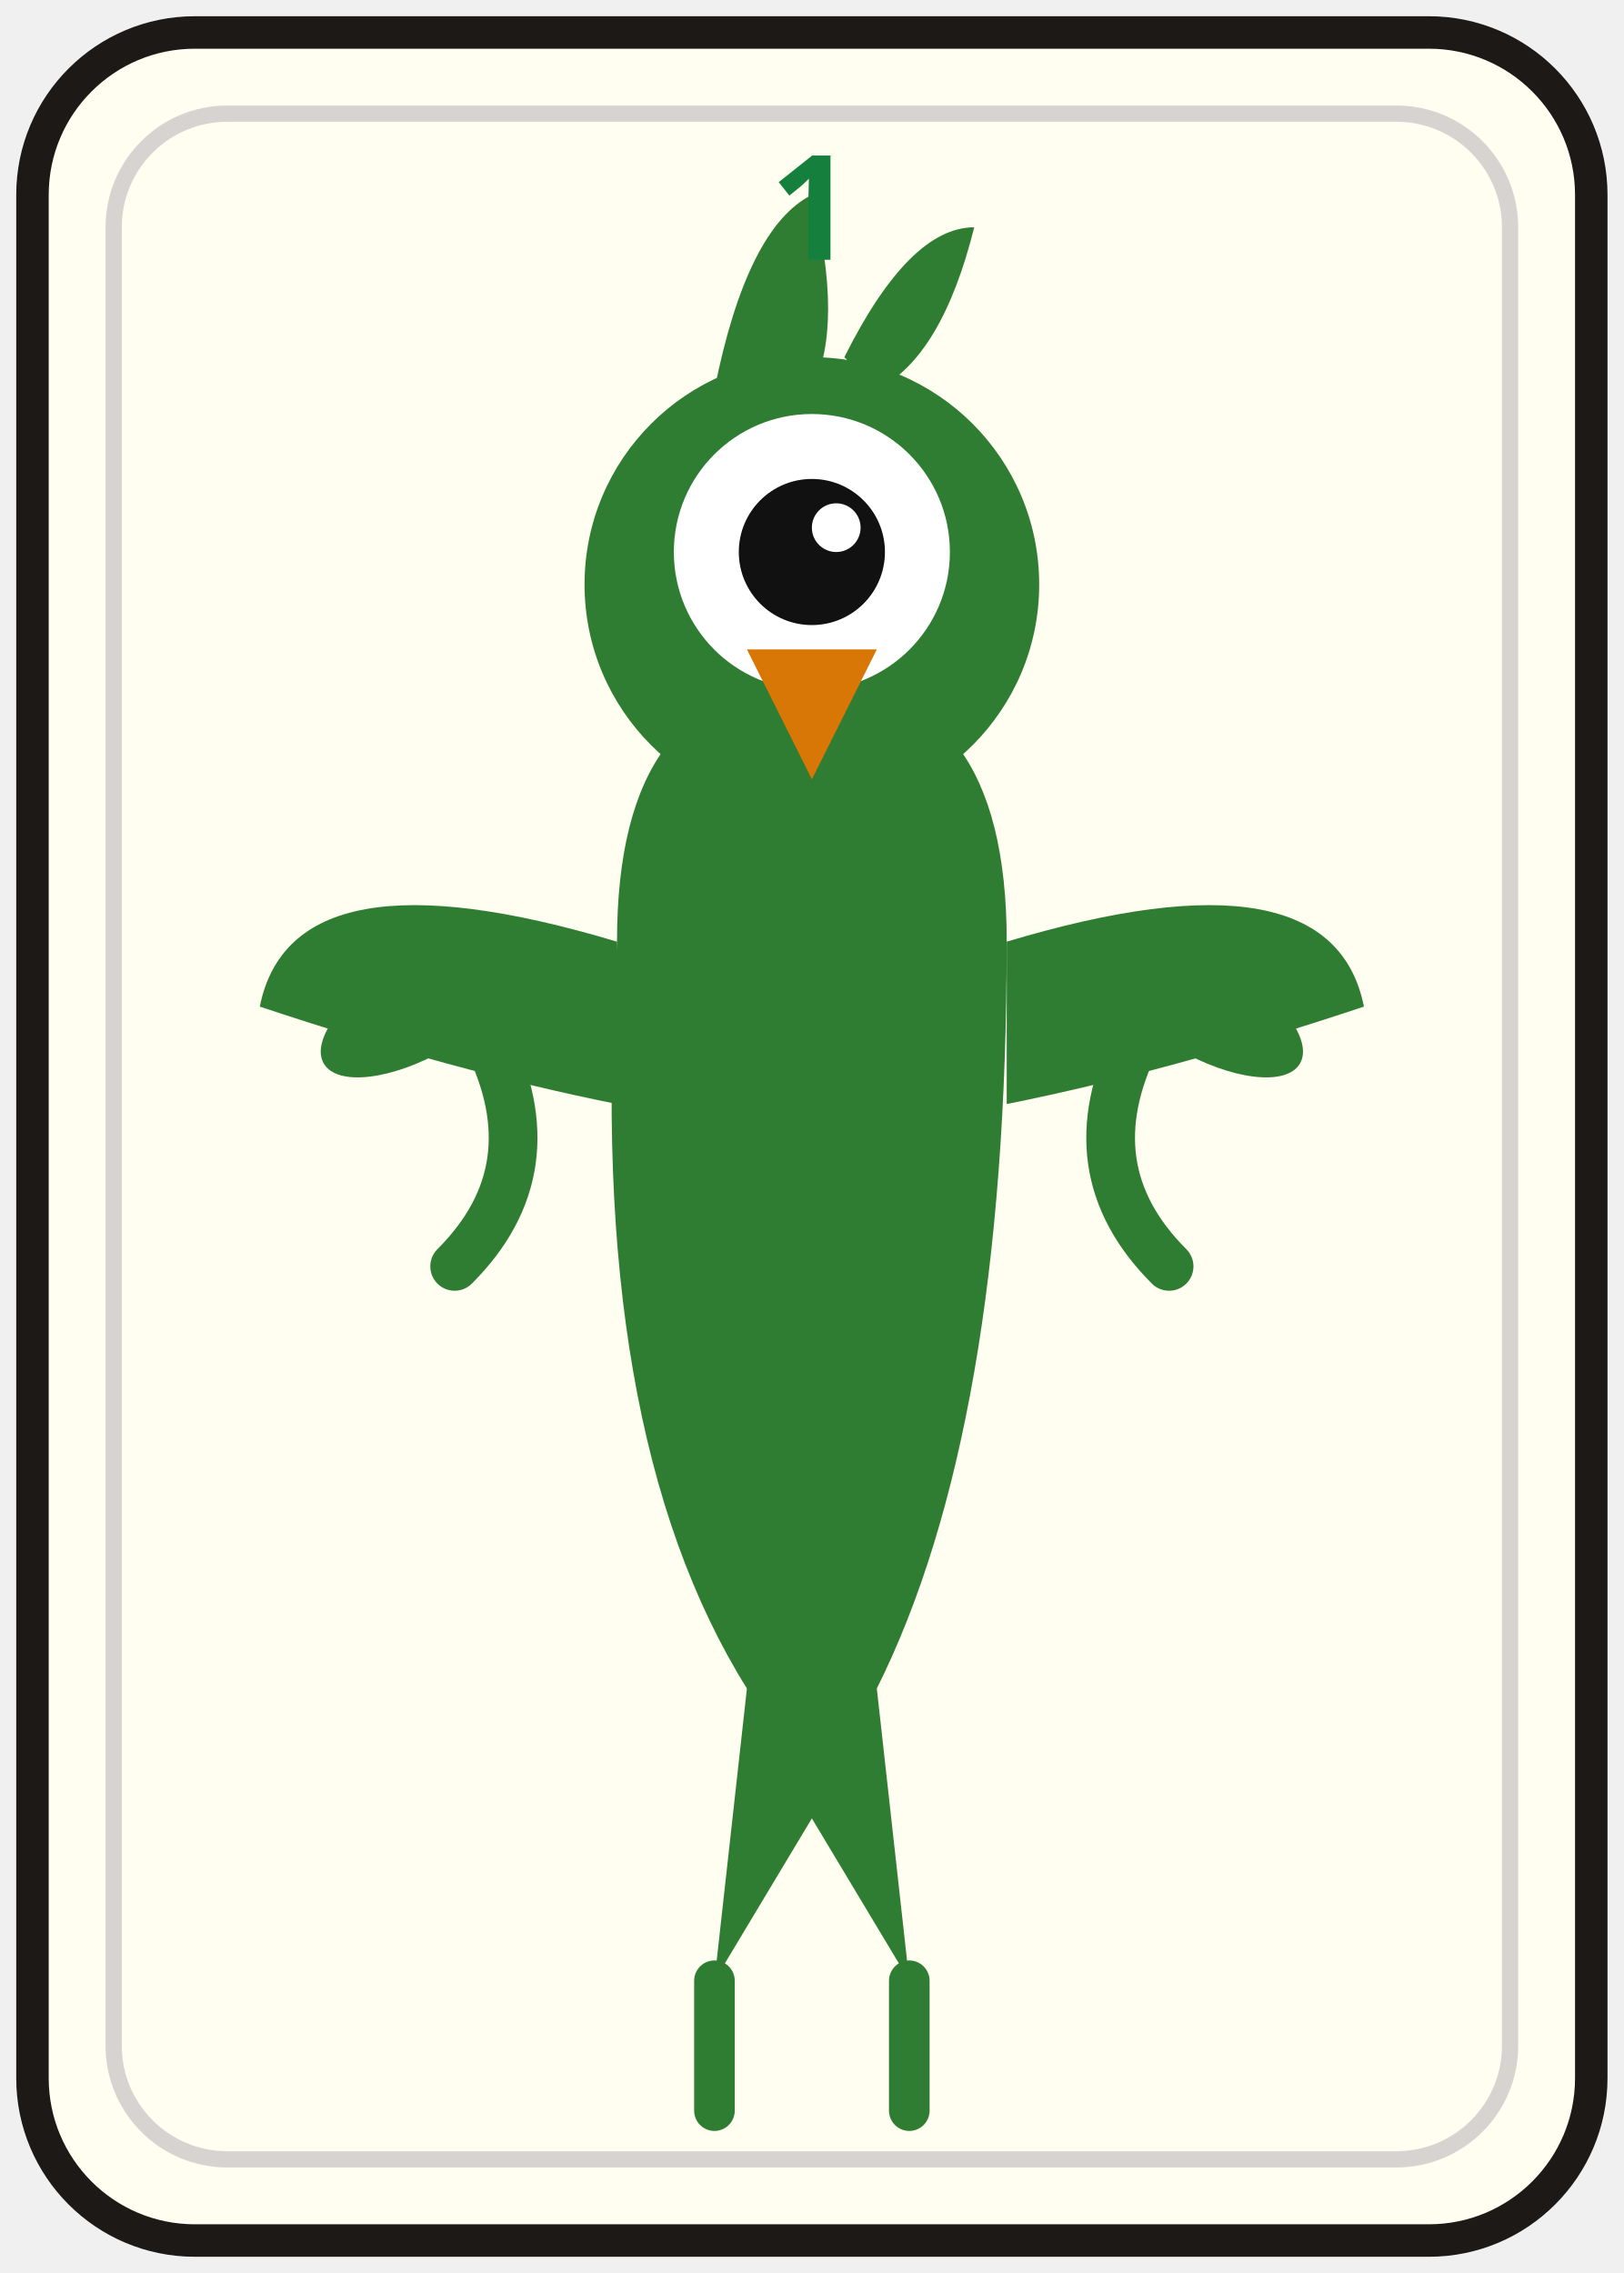
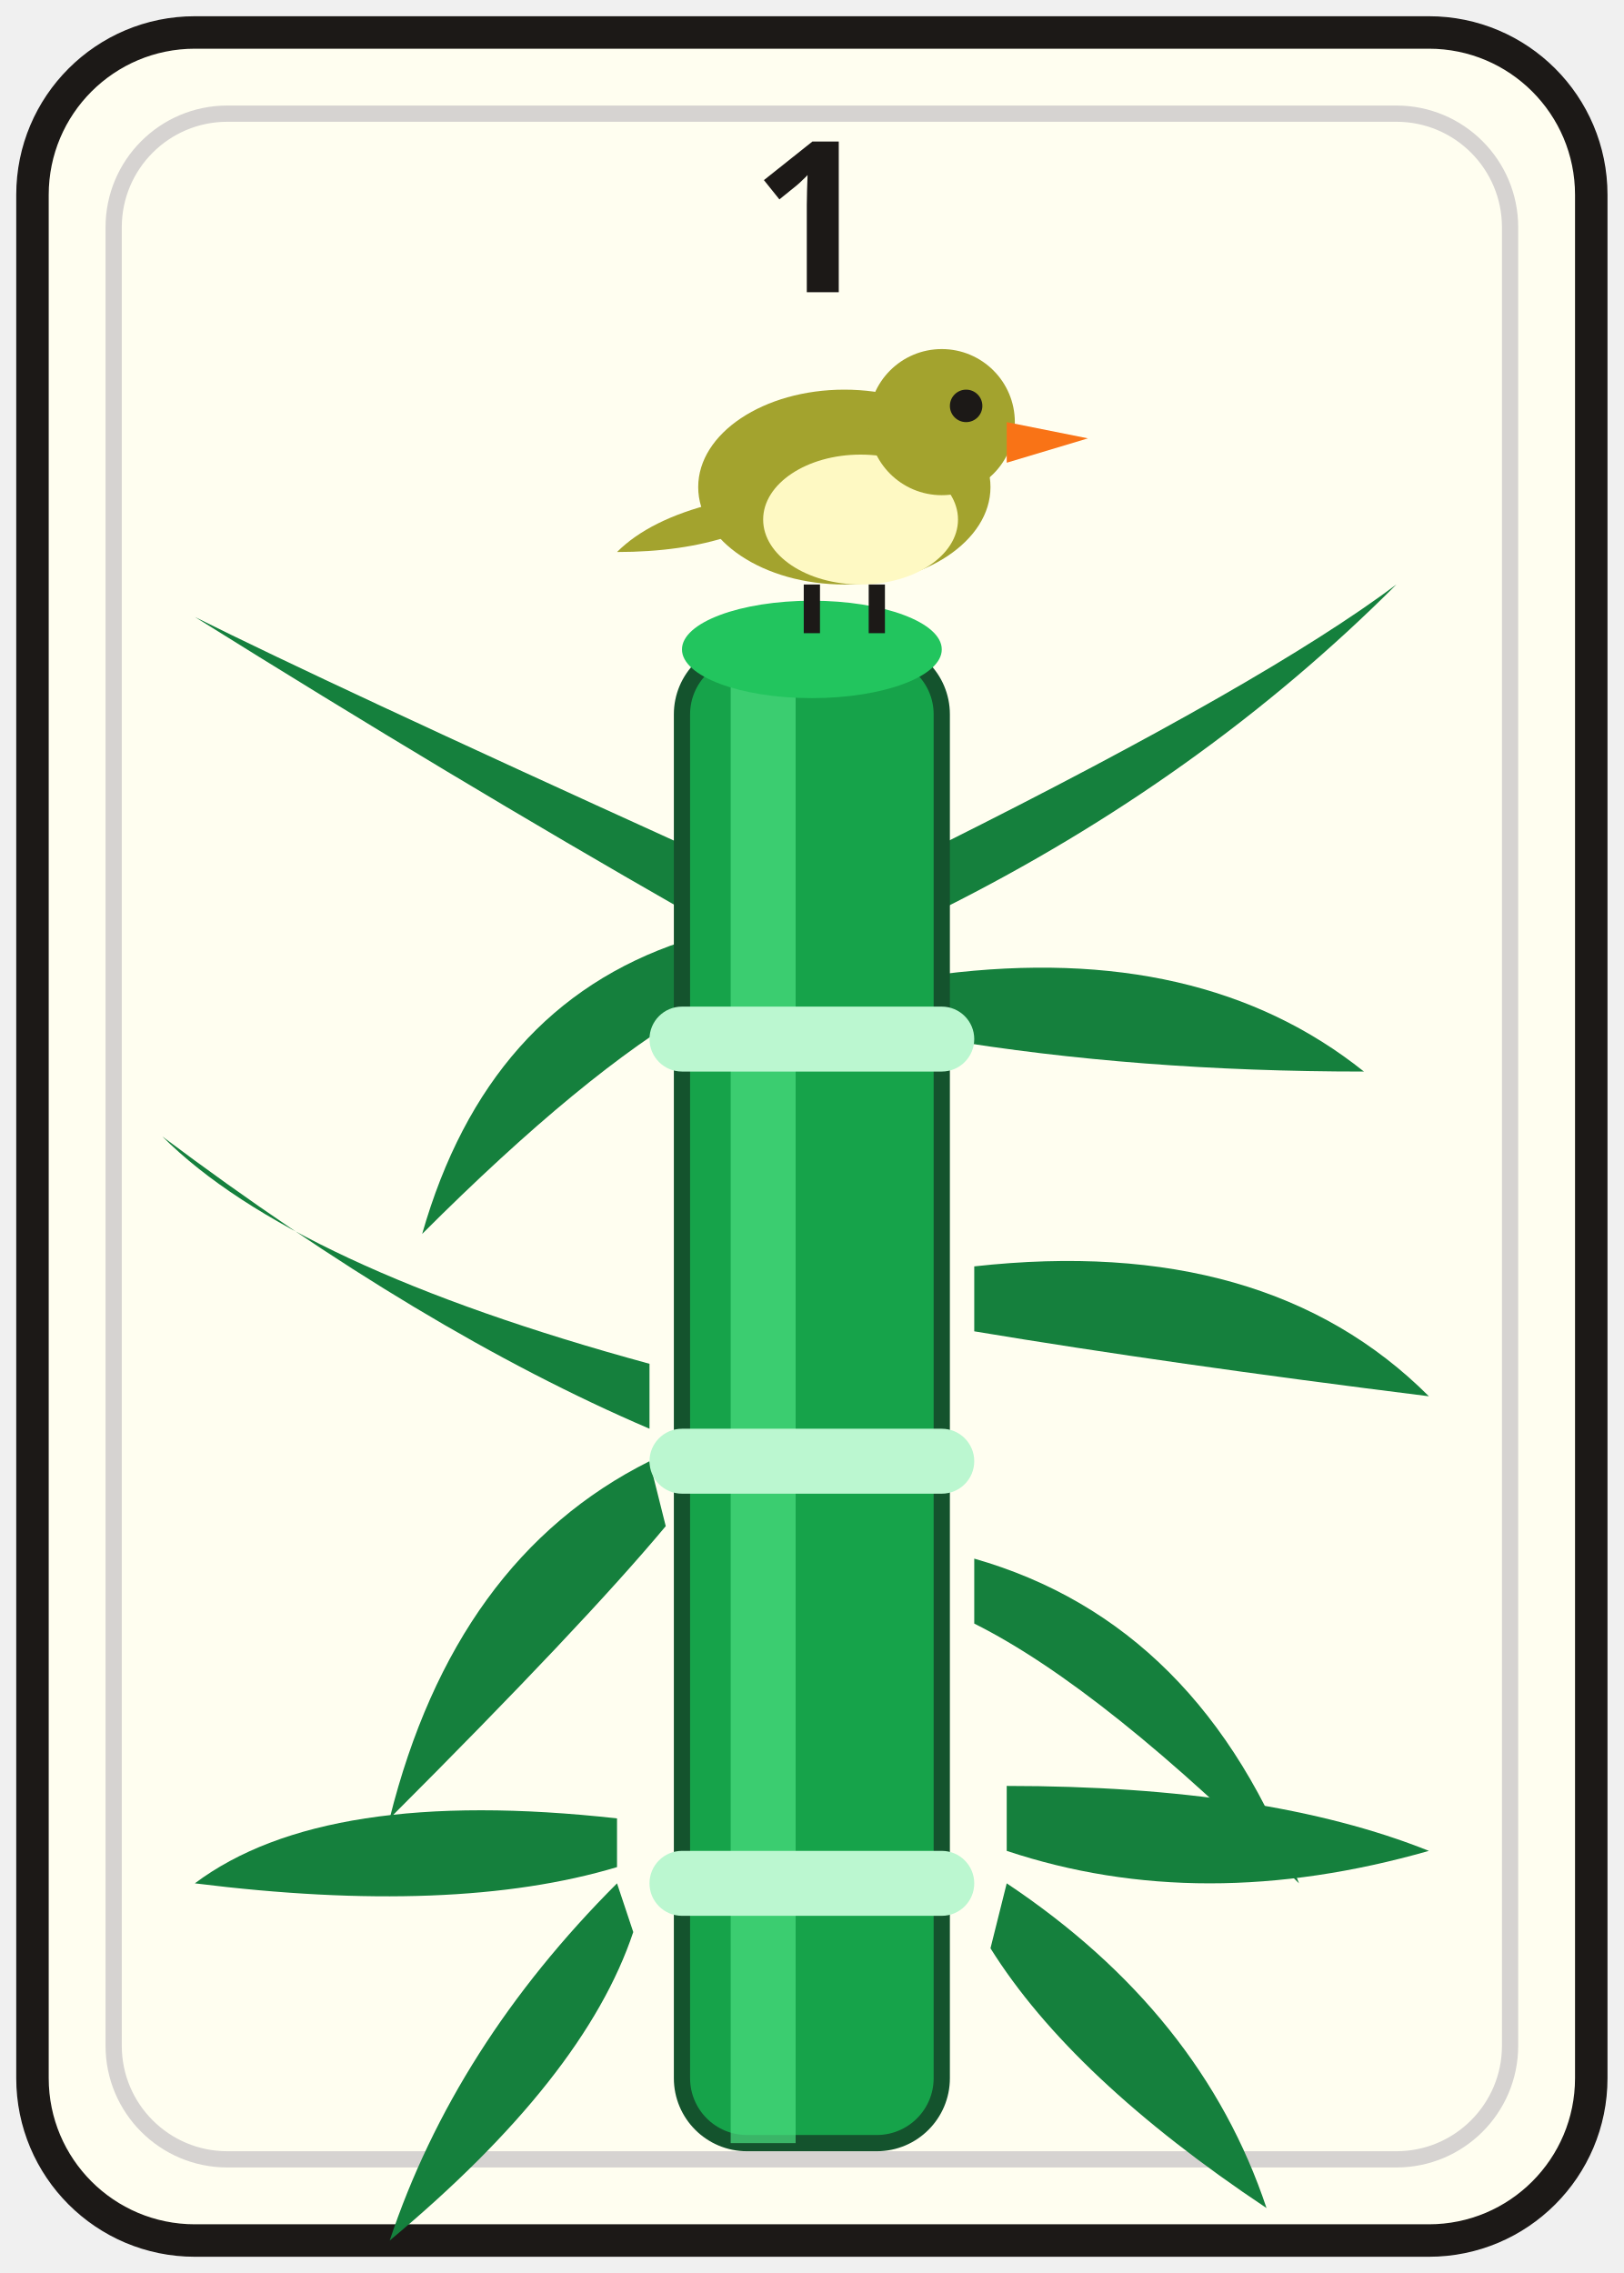
<svg xmlns="http://www.w3.org/2000/svg" width="100" height="140" viewBox="0 0 100 140">
  <rect x="2" y="2" width="96" height="136" rx="10" fill="#fffef0" stroke="#1c1917" stroke-width="2" />
  <rect x="7" y="7" width="86" height="126" rx="7" fill="none" stroke="#d6d3d1" stroke-width="1" />
-   <g stroke="#2f7d32" stroke-width="3" stroke-linecap="round" fill="none">
-     <path d="M28 78 Q34 72 30 64" />
-     <path d="M72 78 Q66 72 70 64" />
+   <text x="50" y="18" text-anchor="middle" font-size="13" font-weight="900" fill="#1c1917" font-family="sans-serif">1</text>
+   <g fill="#15803d">
+     <path d="M42 52 Q20 42 12 38 Q28 48 42 56 Z" />
+     <path d="M42 58 Q30 62 26 76 Q36 66 43 62 Z" />
+     <path d="M40 84 Q18 78 10 70 Q26 82 40 88 Z" />
+     <path d="M40 90 Q28 96 24 112 Q36 100 41 94 Z" />
+     <path d="M38 112 Q20 110 12 116 Q28 118 38 115 Z" />
+     <path d="M38 116 Q28 126 24 138 Q36 128 39 119 Z" />
  </g>
-   <g fill="#2f7d32">
-     <ellipse cx="26" cy="62" rx="7" ry="3" transform="rotate(-30 26 62)" />
-     <ellipse cx="74" cy="62" rx="7" ry="3" transform="rotate(30 74 62)" />
+   <g fill="#15803d">
+     <path d="M58 52 Q78 42 86 36 Q74 48 58 56 Z" />
+     <path d="M58 60 Q74 58 84 66 Q70 66 58 64 Z" />
+     <path d="M60 78 Q78 76 88 86 Q72 84 60 82 Z" />
+     <path d="M60 96 Q74 100 80 116 Q68 104 60 100 Z" />
+     <path d="M62 110 Q78 110 88 114 Q74 118 62 114 Z" />
+     <path d="M62 116 Q74 124 78 136 Q66 128 61 120 Z" />
  </g>
-   <path d="M50 42 Q62 42 62 58 Q62 88 54 104 Q50 110 46 104 Q36 88 38 58 Q38 42 50 42 Z" fill="#2f7d32" />
-   <path d="M38 58 Q18 52 16 62 Q28 66 38 68 Z" fill="#2f7d32" />
-   <path d="M62 58 Q82 52 84 62 Q72 66 62 68 Z" fill="#2f7d32" />
-   <path d="M46 104 L44 122 L50 112 L56 122 L54 104 Z" fill="#2f7d32" />
-   <path d="M44 122 L44 130 M56 122 L56 130" stroke="#2f7d32" stroke-width="2.5" stroke-linecap="round" />
-   <circle cx="50" cy="36" r="14" fill="#2f7d32" />
-   <path d="M44 24 Q46 14 50 12 Q52 20 50 24 M52 22 Q56 14 60 14 Q58 22 54 24" fill="#2f7d32" />
-   <circle cx="50" cy="34" r="8.5" fill="#fff" />
-   <circle cx="50" cy="34" r="4.5" fill="#111" />
-   <circle cx="51.5" cy="32.5" r="1.5" fill="#fff" />
-   <path d="M46 40 L50 48 L54 40 Z" fill="#d97706" />
-   <text x="50" y="16" text-anchor="middle" font-size="9" font-weight="900" fill="#15803d" font-family="sans-serif">1</text>
+   <rect x="42" y="40" width="16" height="92" rx="4" fill="#16a34a" />
+   <rect x="42" y="40" width="16" height="92" rx="4" fill="none" stroke="#14532d" stroke-width="1" />
+   <rect x="45" y="40" width="4" height="92" fill="#4ade80" opacity="0.7" />
+   <rect x="40" y="62" width="20" height="4" rx="2" fill="#bbf7d0" />
+   <rect x="40" y="88" width="20" height="4" rx="2" fill="#bbf7d0" />
+   <rect x="40" y="114" width="20" height="4" rx="2" fill="#bbf7d0" />
+   <ellipse cx="50" cy="40" rx="8" ry="3" fill="#22c55e" />
+   <ellipse cx="52" cy="30" rx="9" ry="6" fill="#a3a32e" />
+   <ellipse cx="53" cy="32" rx="6" ry="4" fill="#fef9c3" />
+   <circle cx="58" cy="26" r="4.5" fill="#a3a32e" />
+   <circle cx="59.5" cy="25" r="1" fill="#1c1917" />
+   <path d="M62 26 L67 27 L62 28.5 Z" fill="#f97316" />
+   <path d="M44 31 Q40 32 38 34 Q42 34 45 33 Z" fill="#a3a32e" />
+   <path d="M50 36 L50 39 M54 36 L54 39" stroke="#1c1917" stroke-width="1" />
</svg>
